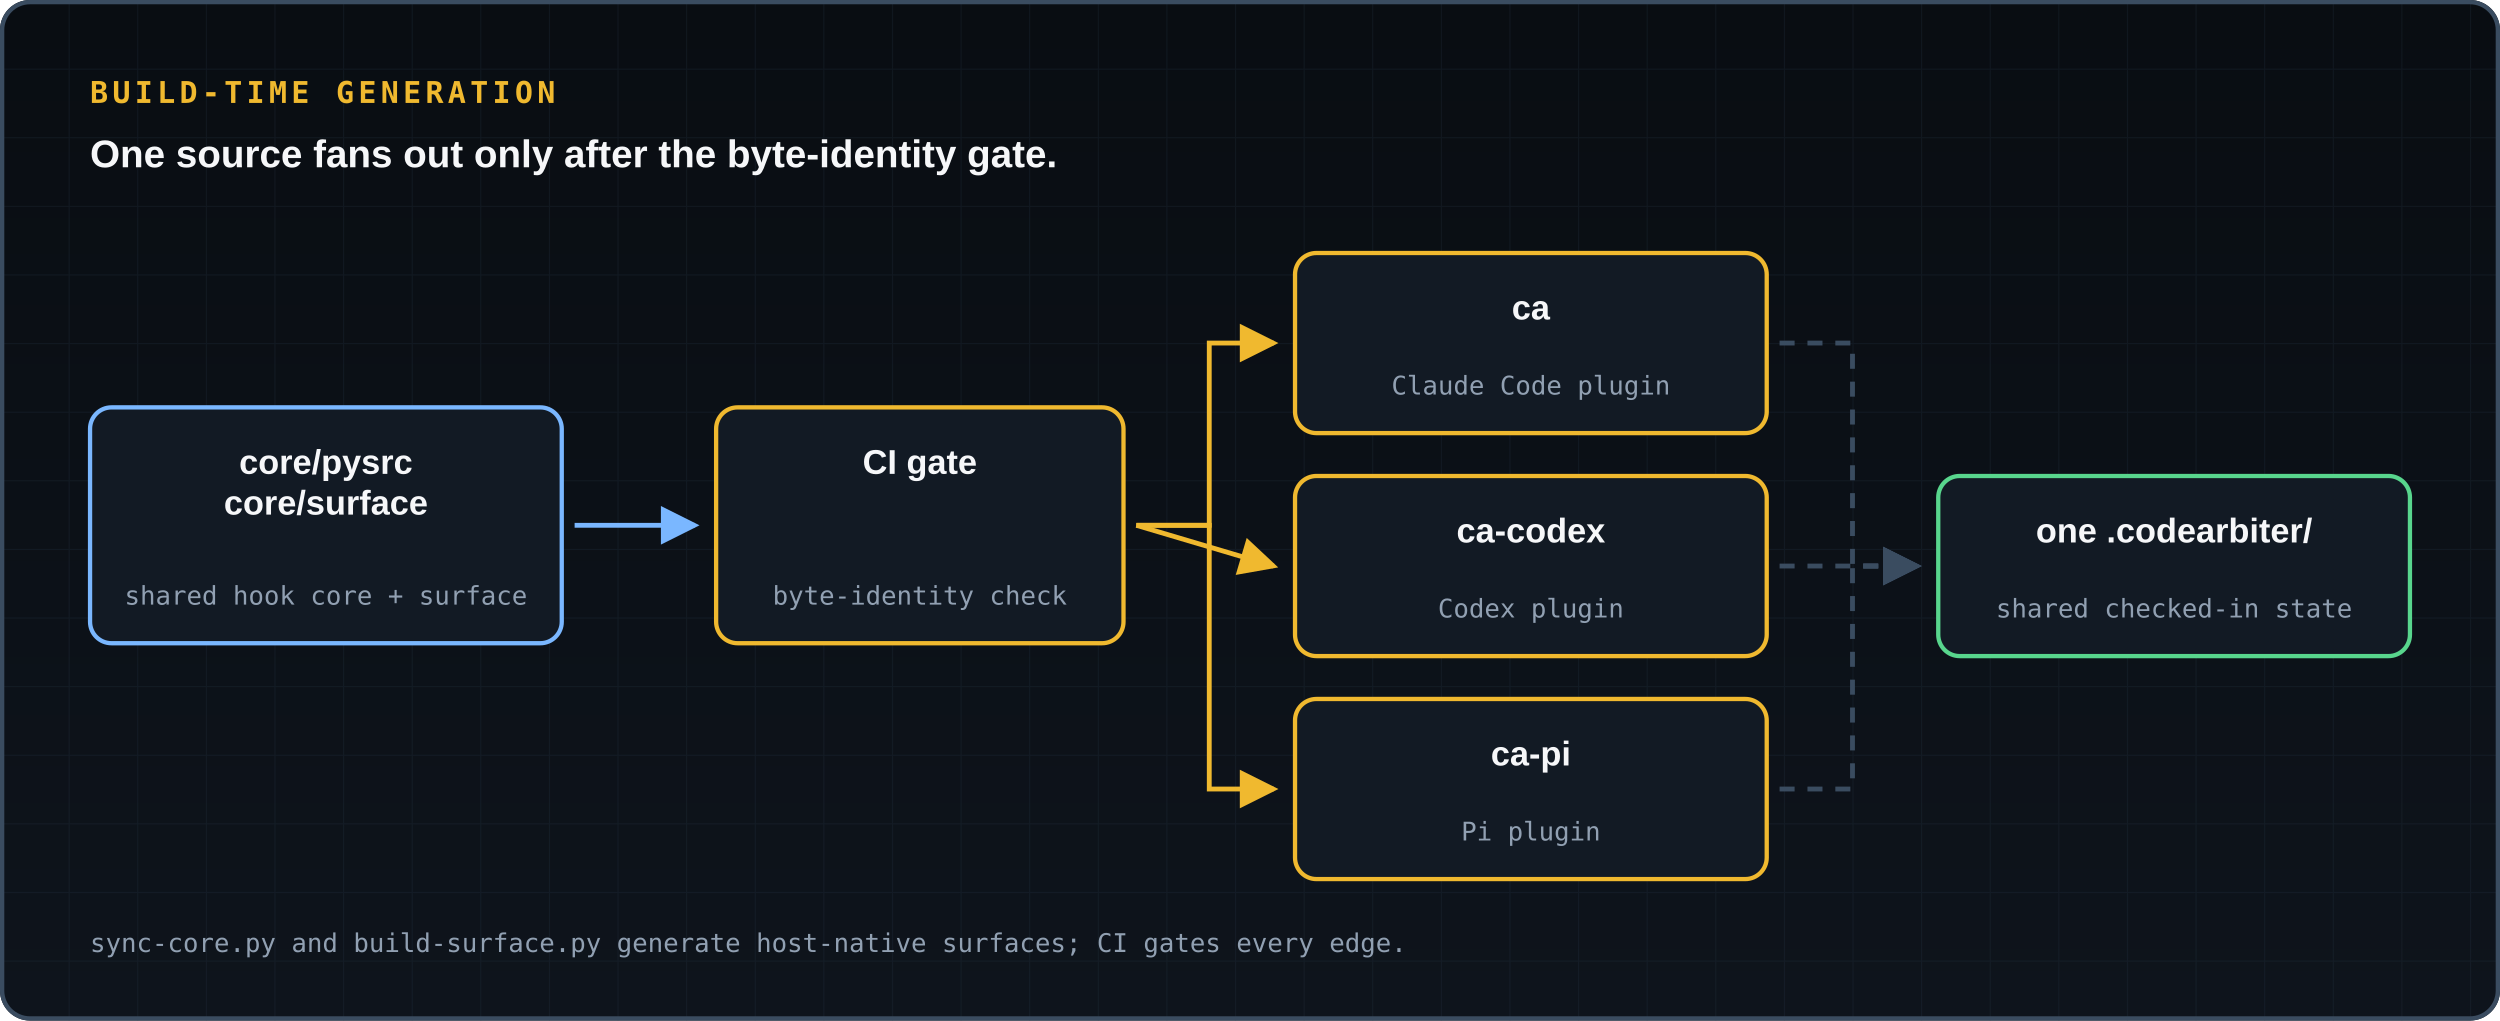
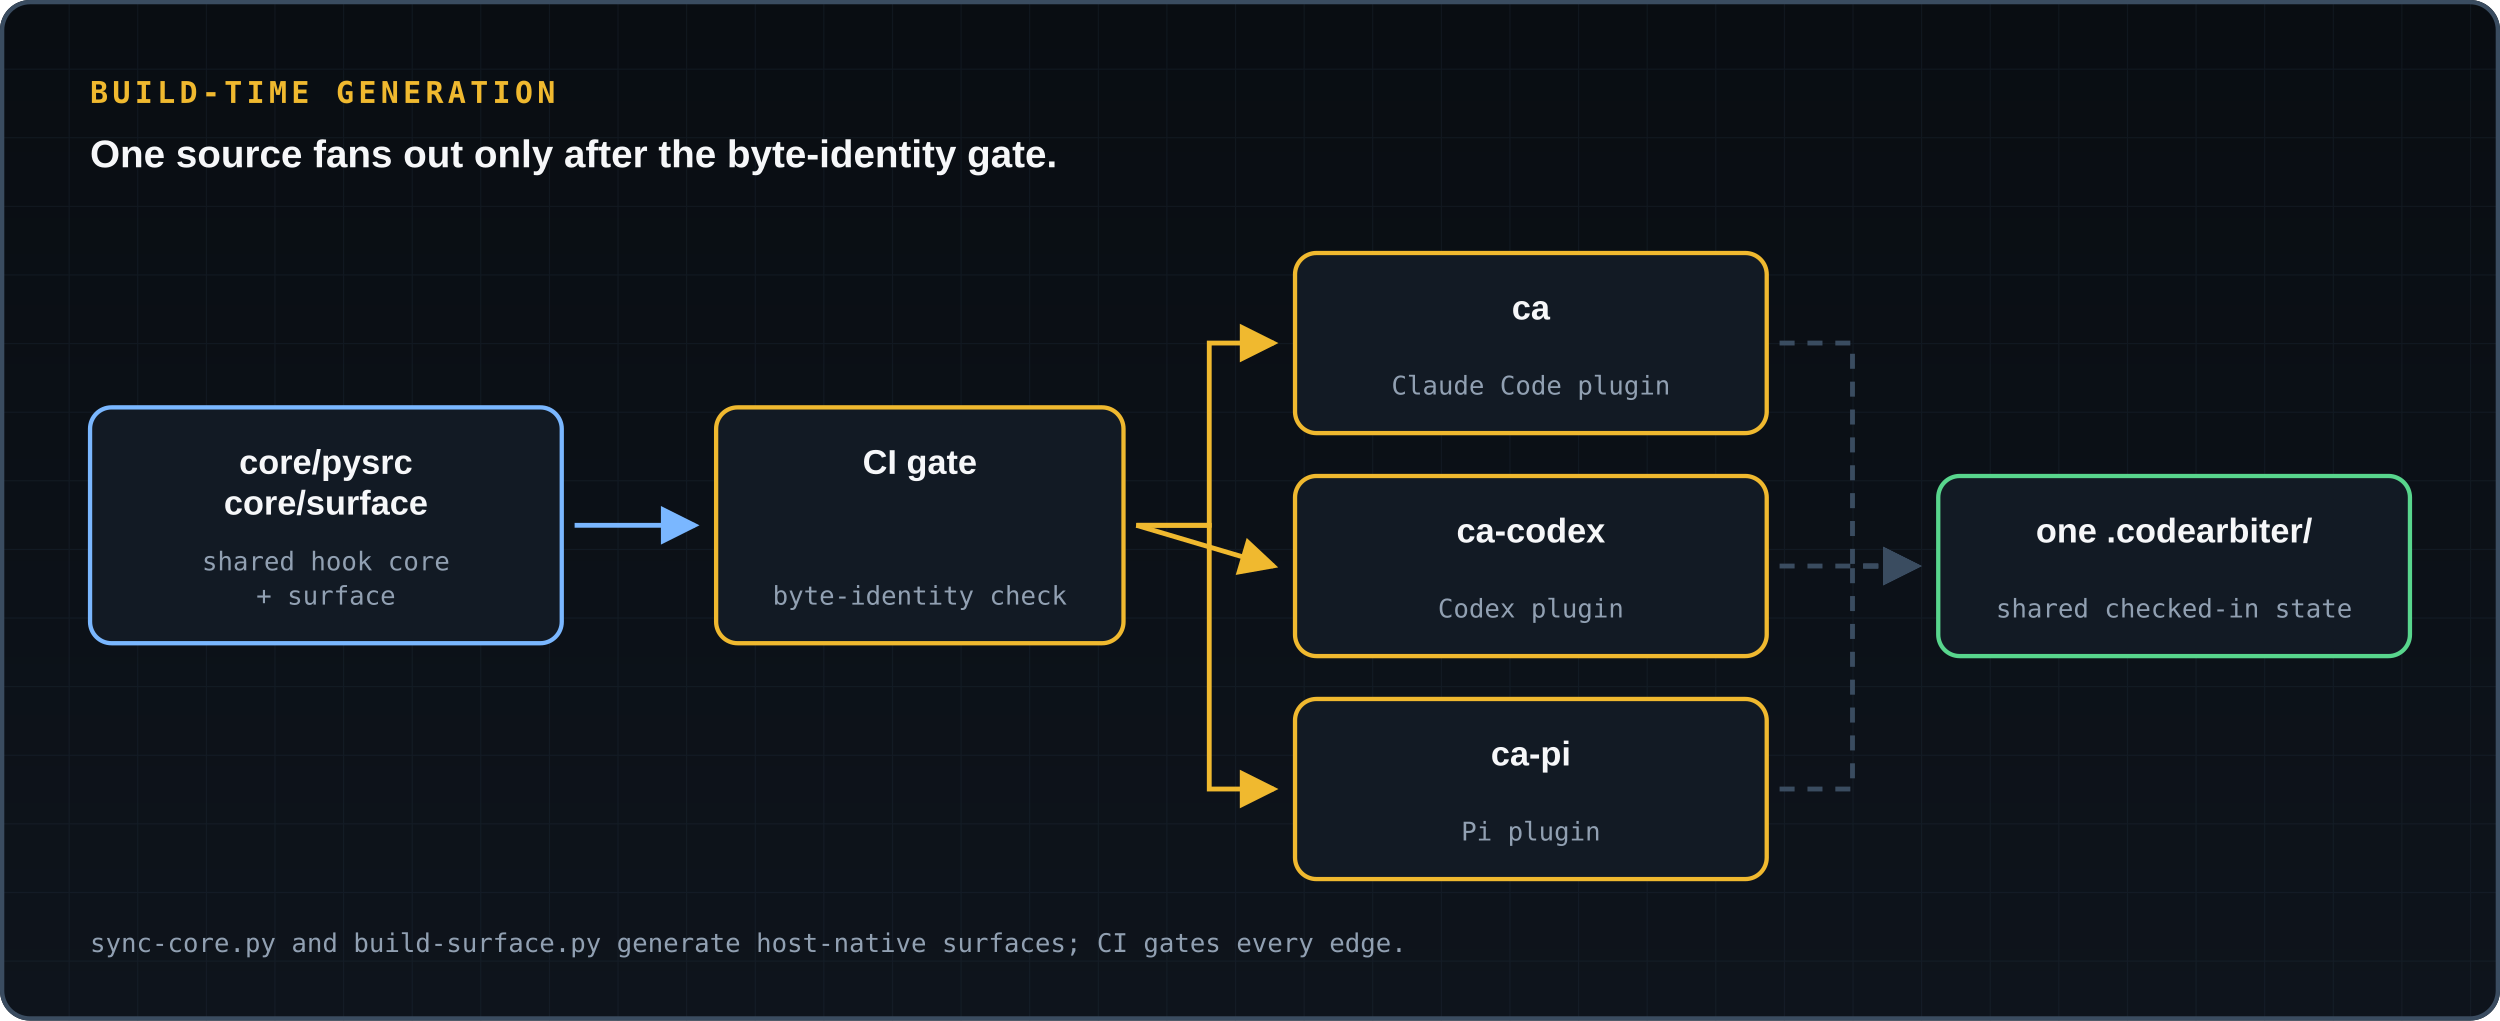
<svg xmlns="http://www.w3.org/2000/svg" viewBox="0 0 1166 476" role="img" data-diagram-system="ca-v2">
  <defs>
    <linearGradient id="canvas" x1="0" y1="0" x2="0" y2="1">
      <stop stop-color="#090d12" />
      <stop offset="1" stop-color="#0e141c" />
    </linearGradient>
    <pattern id="grid" width="32" height="32" patternUnits="userSpaceOnUse">
      <path d="M32 0H0V32" fill="none" stroke="#273647" stroke-width="1" stroke-opacity=".24" />
    </pattern>
    <marker id="arrow" markerWidth="8" markerHeight="8" refX="7" refY="4" orient="auto" markerUnits="strokeWidth">
      <path d="M0 0 8 4 0 8z" fill="context-stroke" />
    </marker>
  </defs>
  <rect width="1166" height="476" rx="14" fill="url(#canvas)" />
  <rect width="1166" height="476" rx="14" fill="url(#grid)" />
  <rect x="1" y="1" width="1164" height="474" rx="13" fill="none" stroke="#3a4c60" stroke-width="2" />
-   <text x="42" y="48" font-family="JetBrains Mono Variable, Consolas, Cascadia Mono, monospace" font-size="14" font-weight="750" fill="#f0b92f" text-anchor="start" letter-spacing="2">BUILD-TIME GENERATION</text>
-   <text x="42" y="78" font-family="Manrope Variable, Segoe UI, Arial, sans-serif" font-size="18" font-weight="700" fill="#f6f7f9" text-anchor="start">One source fans out only after the byte-identity gate.</text>
+   <text x="42" y="48" font-family="JetBrains Mono Variable, Consolas, Cascadia Mono, monospace" font-size="14" font-weight="750" fill="#f0b92f" text-anchor="start" letter-spacing="2" data-max-width="1100">BUILD-TIME GENERATION</text>
+   <text x="42" y="78" font-family="Manrope Variable, Segoe UI, Arial, sans-serif" font-size="18" font-weight="700" fill="#f6f7f9" text-anchor="start" data-max-width="1100">One source fans out only after the byte-identity gate.</text>
  <rect x="42" y="190" width="220" height="110" rx="10" fill="#121a24" stroke="#7ab7ff" stroke-width="2" />
-   <text x="152" y="221" font-family="Manrope Variable, Segoe UI, Arial, sans-serif" font-size="16" font-weight="700" fill="#f6f7f9" text-anchor="middle">core/pysrc</text>
-   <text x="152" y="240" font-family="Manrope Variable, Segoe UI, Arial, sans-serif" font-size="16" font-weight="700" fill="#f6f7f9" text-anchor="middle">core/surface</text>
-   <text x="152" y="282" font-family="JetBrains Mono Variable, Consolas, Cascadia Mono, monospace" font-size="12" font-weight="500" fill="#91a0b2" text-anchor="middle" data-label-kind="annotation">shared hook core + surface</text>
+   <text x="152" y="221" font-family="Manrope Variable, Segoe UI, Arial, sans-serif" font-size="16" font-weight="700" fill="#f6f7f9" text-anchor="middle" data-max-width="196">core/pysrc</text>
+   <text x="152" y="240" font-family="Manrope Variable, Segoe UI, Arial, sans-serif" font-size="16" font-weight="700" fill="#f6f7f9" text-anchor="middle" data-max-width="196">core/surface</text>
+   <text x="152" y="266" font-family="JetBrains Mono Variable, Consolas, Cascadia Mono, monospace" font-size="12" font-weight="500" fill="#91a0b2" text-anchor="middle" data-label-kind="annotation" data-max-width="196">shared hook core</text>
+   <text x="152" y="282" font-family="JetBrains Mono Variable, Consolas, Cascadia Mono, monospace" font-size="12" font-weight="500" fill="#91a0b2" text-anchor="middle" data-label-kind="annotation" data-max-width="196">+ surface</text>
  <rect x="334" y="190" width="190" height="110" rx="10" fill="#121a24" stroke="#f0b92f" stroke-width="2" />
-   <text x="429" y="221" font-family="Manrope Variable, Segoe UI, Arial, sans-serif" font-size="16" font-weight="700" fill="#f6f7f9" text-anchor="middle">CI gate</text>
-   <text x="429" y="282" font-family="JetBrains Mono Variable, Consolas, Cascadia Mono, monospace" font-size="12" font-weight="500" fill="#91a0b2" text-anchor="middle" data-label-kind="annotation">byte-identity check</text>
+   <text x="429" y="221" font-family="Manrope Variable, Segoe UI, Arial, sans-serif" font-size="16" font-weight="700" fill="#f6f7f9" text-anchor="middle" data-max-width="166">CI gate</text>
+   <text x="429" y="282" font-family="JetBrains Mono Variable, Consolas, Cascadia Mono, monospace" font-size="12" font-weight="500" fill="#91a0b2" text-anchor="middle" data-label-kind="annotation" data-max-width="166">byte-identity check</text>
  <path d="M268 245 L324 245" fill="none" stroke="#7ab7ff" stroke-width="2.25" marker-end="url(#arrow)" />
  <rect x="604" y="118" width="220" height="84" rx="10" fill="#121a24" stroke="#f0b92f" stroke-width="2" />
-   <text x="714" y="149" font-family="Manrope Variable, Segoe UI, Arial, sans-serif" font-size="16" font-weight="700" fill="#f6f7f9" text-anchor="middle">ca</text>
-   <text x="714" y="184" font-family="JetBrains Mono Variable, Consolas, Cascadia Mono, monospace" font-size="12" font-weight="500" fill="#91a0b2" text-anchor="middle" data-label-kind="annotation">Claude Code plugin</text>
+   <text x="714" y="149" font-family="Manrope Variable, Segoe UI, Arial, sans-serif" font-size="16" font-weight="700" fill="#f6f7f9" text-anchor="middle" data-max-width="196">ca</text>
+   <text x="714" y="184" font-family="JetBrains Mono Variable, Consolas, Cascadia Mono, monospace" font-size="12" font-weight="500" fill="#91a0b2" text-anchor="middle" data-label-kind="annotation" data-max-width="196">Claude Code plugin</text>
  <rect x="604" y="222" width="220" height="84" rx="10" fill="#121a24" stroke="#f0b92f" stroke-width="2" />
-   <text x="714" y="253" font-family="Manrope Variable, Segoe UI, Arial, sans-serif" font-size="16" font-weight="700" fill="#f6f7f9" text-anchor="middle">ca-codex</text>
-   <text x="714" y="288" font-family="JetBrains Mono Variable, Consolas, Cascadia Mono, monospace" font-size="12" font-weight="500" fill="#91a0b2" text-anchor="middle" data-label-kind="annotation">Codex plugin</text>
+   <text x="714" y="253" font-family="Manrope Variable, Segoe UI, Arial, sans-serif" font-size="16" font-weight="700" fill="#f6f7f9" text-anchor="middle" data-max-width="196">ca-codex</text>
+   <text x="714" y="288" font-family="JetBrains Mono Variable, Consolas, Cascadia Mono, monospace" font-size="12" font-weight="500" fill="#91a0b2" text-anchor="middle" data-label-kind="annotation" data-max-width="196">Codex plugin</text>
  <rect x="604" y="326" width="220" height="84" rx="10" fill="#121a24" stroke="#f0b92f" stroke-width="2" />
-   <text x="714" y="357" font-family="Manrope Variable, Segoe UI, Arial, sans-serif" font-size="16" font-weight="700" fill="#f6f7f9" text-anchor="middle">ca-pi</text>
-   <text x="714" y="392" font-family="JetBrains Mono Variable, Consolas, Cascadia Mono, monospace" font-size="12" font-weight="500" fill="#91a0b2" text-anchor="middle" data-label-kind="annotation">Pi plugin</text>
+   <text x="714" y="357" font-family="Manrope Variable, Segoe UI, Arial, sans-serif" font-size="16" font-weight="700" fill="#f6f7f9" text-anchor="middle" data-max-width="196">ca-pi</text>
+   <text x="714" y="392" font-family="JetBrains Mono Variable, Consolas, Cascadia Mono, monospace" font-size="12" font-weight="500" fill="#91a0b2" text-anchor="middle" data-label-kind="annotation" data-max-width="196">Pi plugin</text>
  <polyline points="530,245 564,245 564,160 594,160" fill="none" stroke="#f0b92f" stroke-width="2.25" marker-end="url(#arrow)" />
  <path d="M530 245 L594 264" fill="none" stroke="#f0b92f" stroke-width="2.25" marker-end="url(#arrow)" />
  <polyline points="530,245 564,245 564,368 594,368" fill="none" stroke="#f0b92f" stroke-width="2.25" marker-end="url(#arrow)" />
  <rect x="904" y="222" width="220" height="84" rx="10" fill="#121a24" stroke="#58d68d" stroke-width="2" />
-   <text x="1014" y="253" font-family="Manrope Variable, Segoe UI, Arial, sans-serif" font-size="16" font-weight="700" fill="#f6f7f9" text-anchor="middle">one .codearbiter/</text>
-   <text x="1014" y="288" font-family="JetBrains Mono Variable, Consolas, Cascadia Mono, monospace" font-size="12" font-weight="500" fill="#91a0b2" text-anchor="middle" data-label-kind="annotation">shared checked-in state</text>
+   <text x="1014" y="253" font-family="Manrope Variable, Segoe UI, Arial, sans-serif" font-size="16" font-weight="700" fill="#f6f7f9" text-anchor="middle" data-max-width="196">one .codearbiter/</text>
+   <text x="1014" y="288" font-family="JetBrains Mono Variable, Consolas, Cascadia Mono, monospace" font-size="12" font-weight="500" fill="#91a0b2" text-anchor="middle" data-label-kind="annotation" data-max-width="196">shared checked-in state</text>
  <polyline points="830,160 864,160 864,264 894,264" fill="none" stroke="#3a4c60" stroke-width="2.25" stroke-dasharray="7 6" marker-end="url(#arrow)" />
  <path d="M830 264 L894 264" fill="none" stroke="#3a4c60" stroke-width="2.25" stroke-dasharray="7 6" marker-end="url(#arrow)" />
  <polyline points="830,368 864,368 864,264 894,264" fill="none" stroke="#3a4c60" stroke-width="2.25" stroke-dasharray="7 6" marker-end="url(#arrow)" />
-   <text x="42" y="444" font-family="JetBrains Mono Variable, Consolas, Cascadia Mono, monospace" font-size="12" font-weight="500" fill="#91a0b2" text-anchor="start" data-label-kind="annotation">sync-core.py and build-surface.py generate host-native surfaces; CI gates every edge.</text>
+   <text x="42" y="444" font-family="JetBrains Mono Variable, Consolas, Cascadia Mono, monospace" font-size="12" font-weight="500" fill="#91a0b2" text-anchor="start" data-label-kind="annotation" data-max-width="1100">sync-core.py and build-surface.py generate host-native surfaces; CI gates every edge.</text>
</svg>
